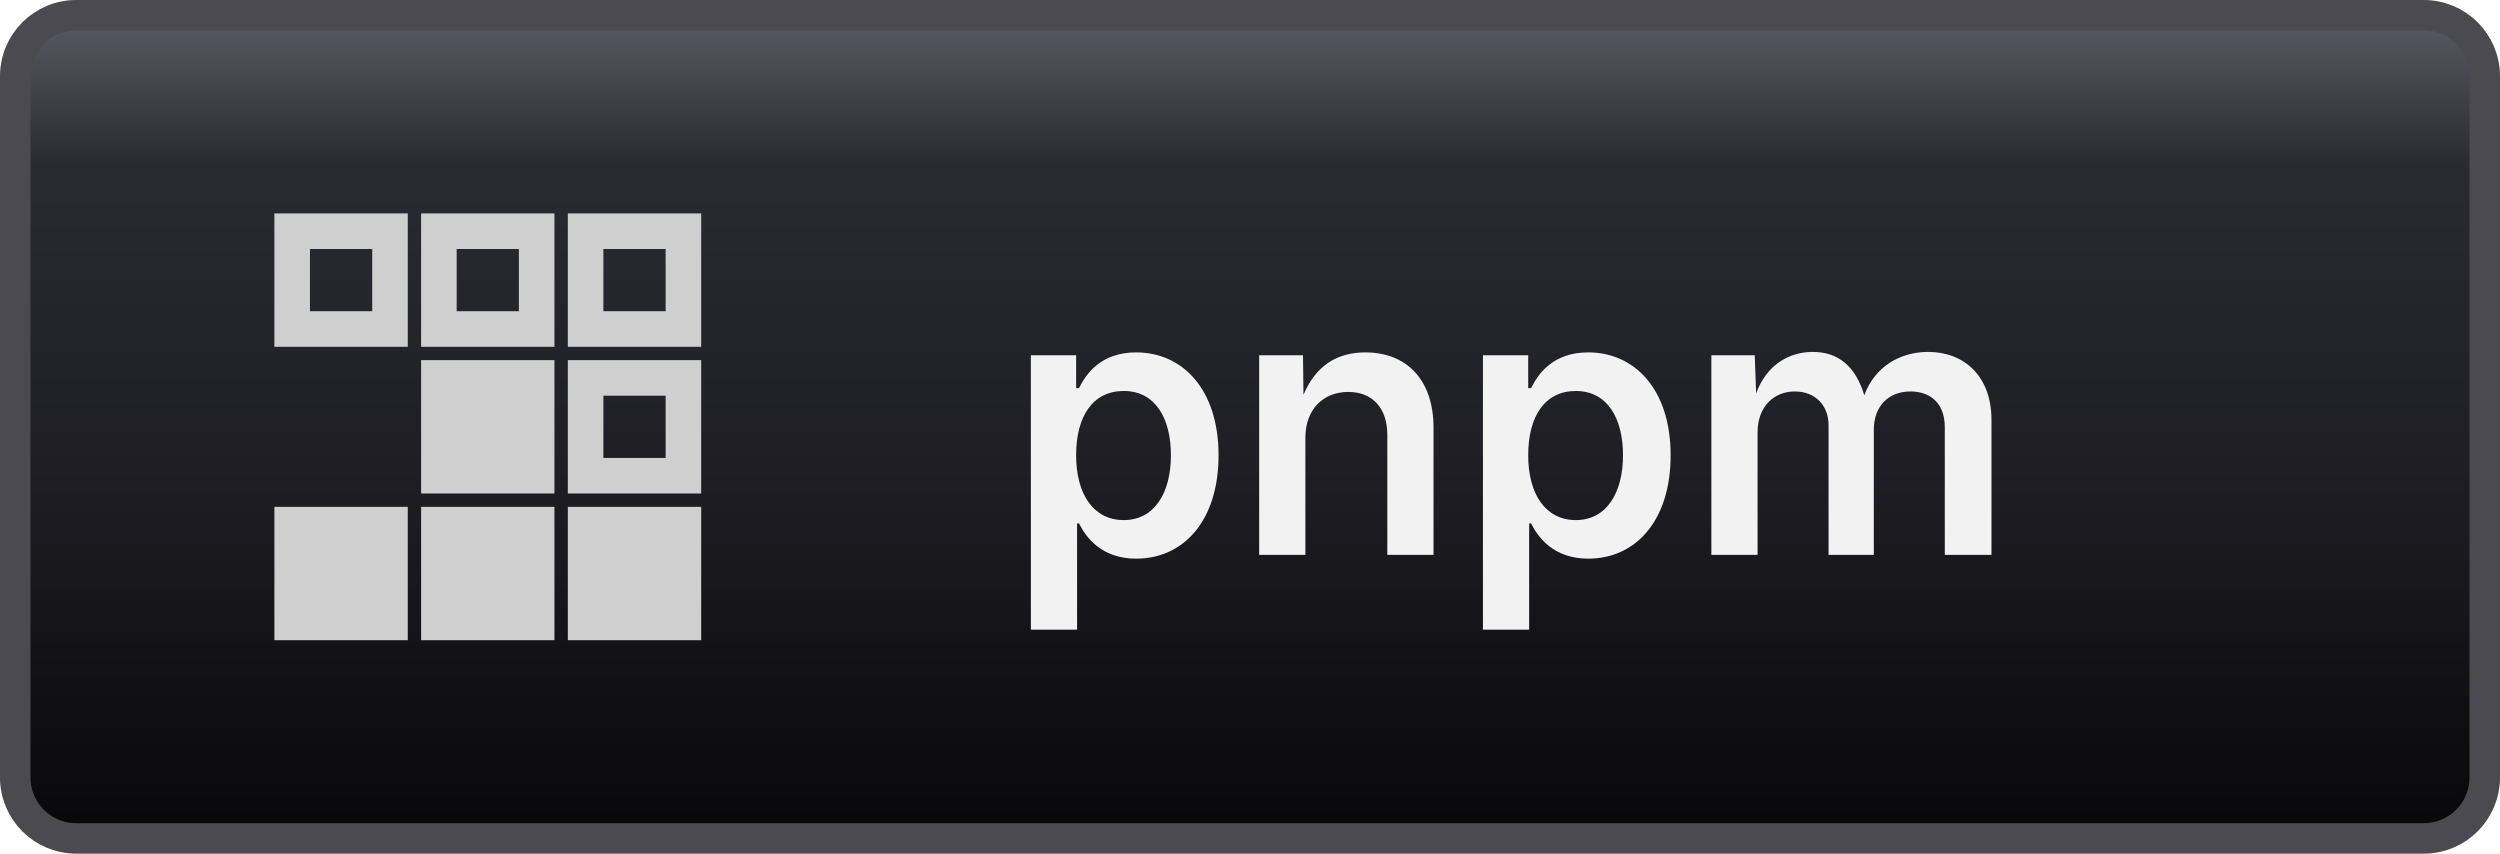
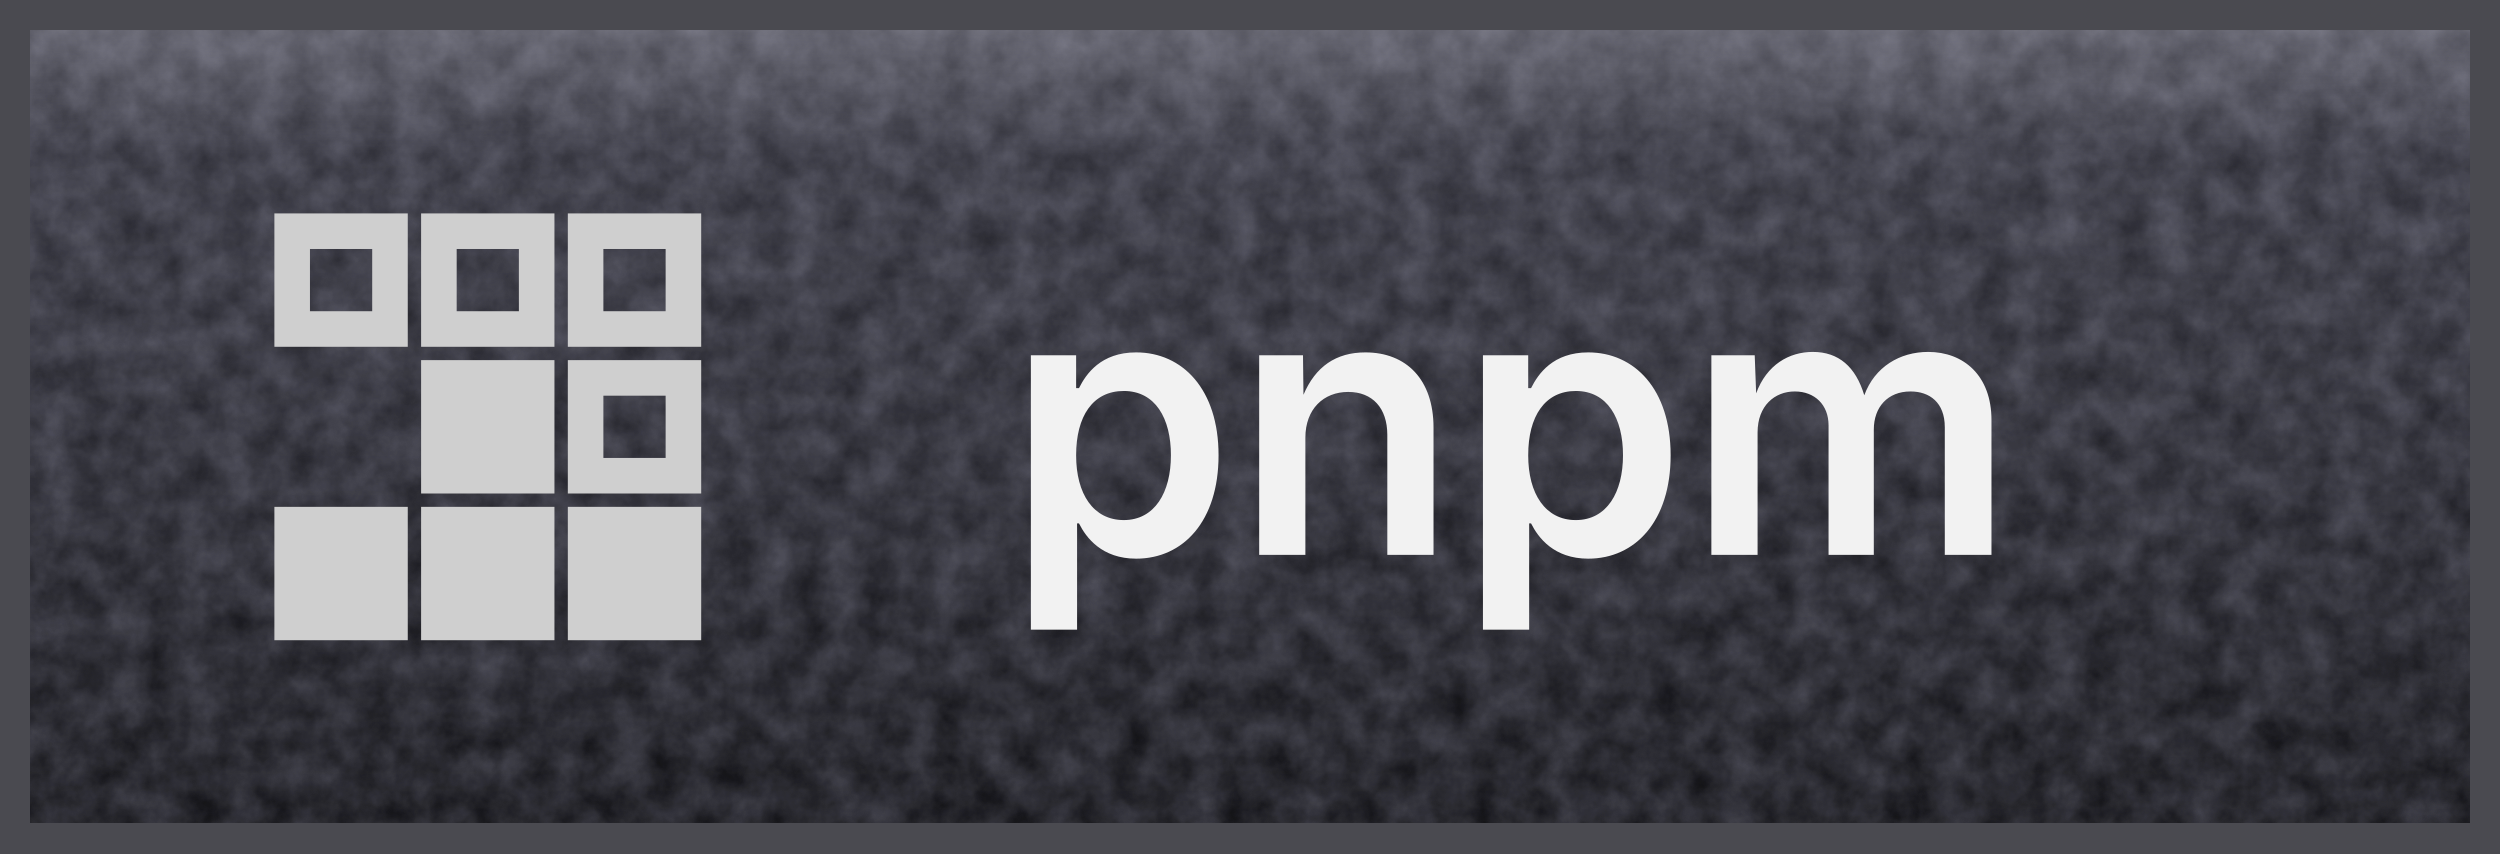
<svg xmlns="http://www.w3.org/2000/svg" width="82" height="28" viewBox="0 0 82 28" role="img" aria-label="pnpm">
  <defs>
    <linearGradient id="pt" x1="0" y1="0" x2="0" y2="1">
      <stop offset="0" stop-color="#5a5a64" />
      <stop offset="0.18" stop-color="#2a2a32" />
      <stop offset="0.55" stop-color="#1e1e24" />
      <stop offset="1" stop-color="#08080a" />
    </linearGradient>
+     <filter id="gn" x="0" y="0" width="1" height="1" filterUnits="objectBoundingBox" primitiveUnits="userSpaceOnUse" color-interpolation-filters="sRGB">
+       <feTurbulence type="fractalNoise" baseFrequency="0.85" numOctaves="4" seed="4" stitchTiles="stitch" result="n" />
+       <feColorMatrix type="matrix" values="0 0 0 0 0.78  0 0 0 0 0.78  0 0 0 0 0.82  0 0 0 0.45 0" in="n" result="g" />
+       <feBlend in="SourceGraphic" in2="g" mode="overlay" />
+     </filter>
  </defs>
-   <rect x="0.5" y="0.5" width="81" height="27" rx="2" fill="url(#pt)" stroke="#4a4a50" />
+   <rect x="0" y="0" width="82" height="28" shape-rendering="crispEdges" fill="url(#pt)" filter="url(#gn)" />
+   <rect x="0.5" y="0.5" width="81" height="27" fill="none" stroke="#4a4a50" shape-rendering="crispEdges" />
  <g transform="translate(9.00 7.00) scale(0.5833)" fill="#cfcfcf">
    <path d="M0 0v7.5h7.5V0zm8.25 0v7.5h7.498V0zm8.25 0v7.5H24V0zM2 2h3.5v3.5H2zm8.25 0h3.498v3.5H10.25zm8.25 0H22v3.5h-3.5zM8.25 8.25v7.5h7.498v-7.5zm8.25 0v7.5H24v-7.5zm2 2H22v3.5h-3.5zM0 16.5V24h7.5v-7.5zm8.25 0V24h7.498v-7.5zm8.25 0V24H24v-7.5z" />
  </g>
  <text x="33" y="18.2" font-family="system-ui, -apple-system, Segoe UI, sans-serif" font-size="12" font-weight="600" fill="#f2f2f2">pnpm</text>
</svg>
